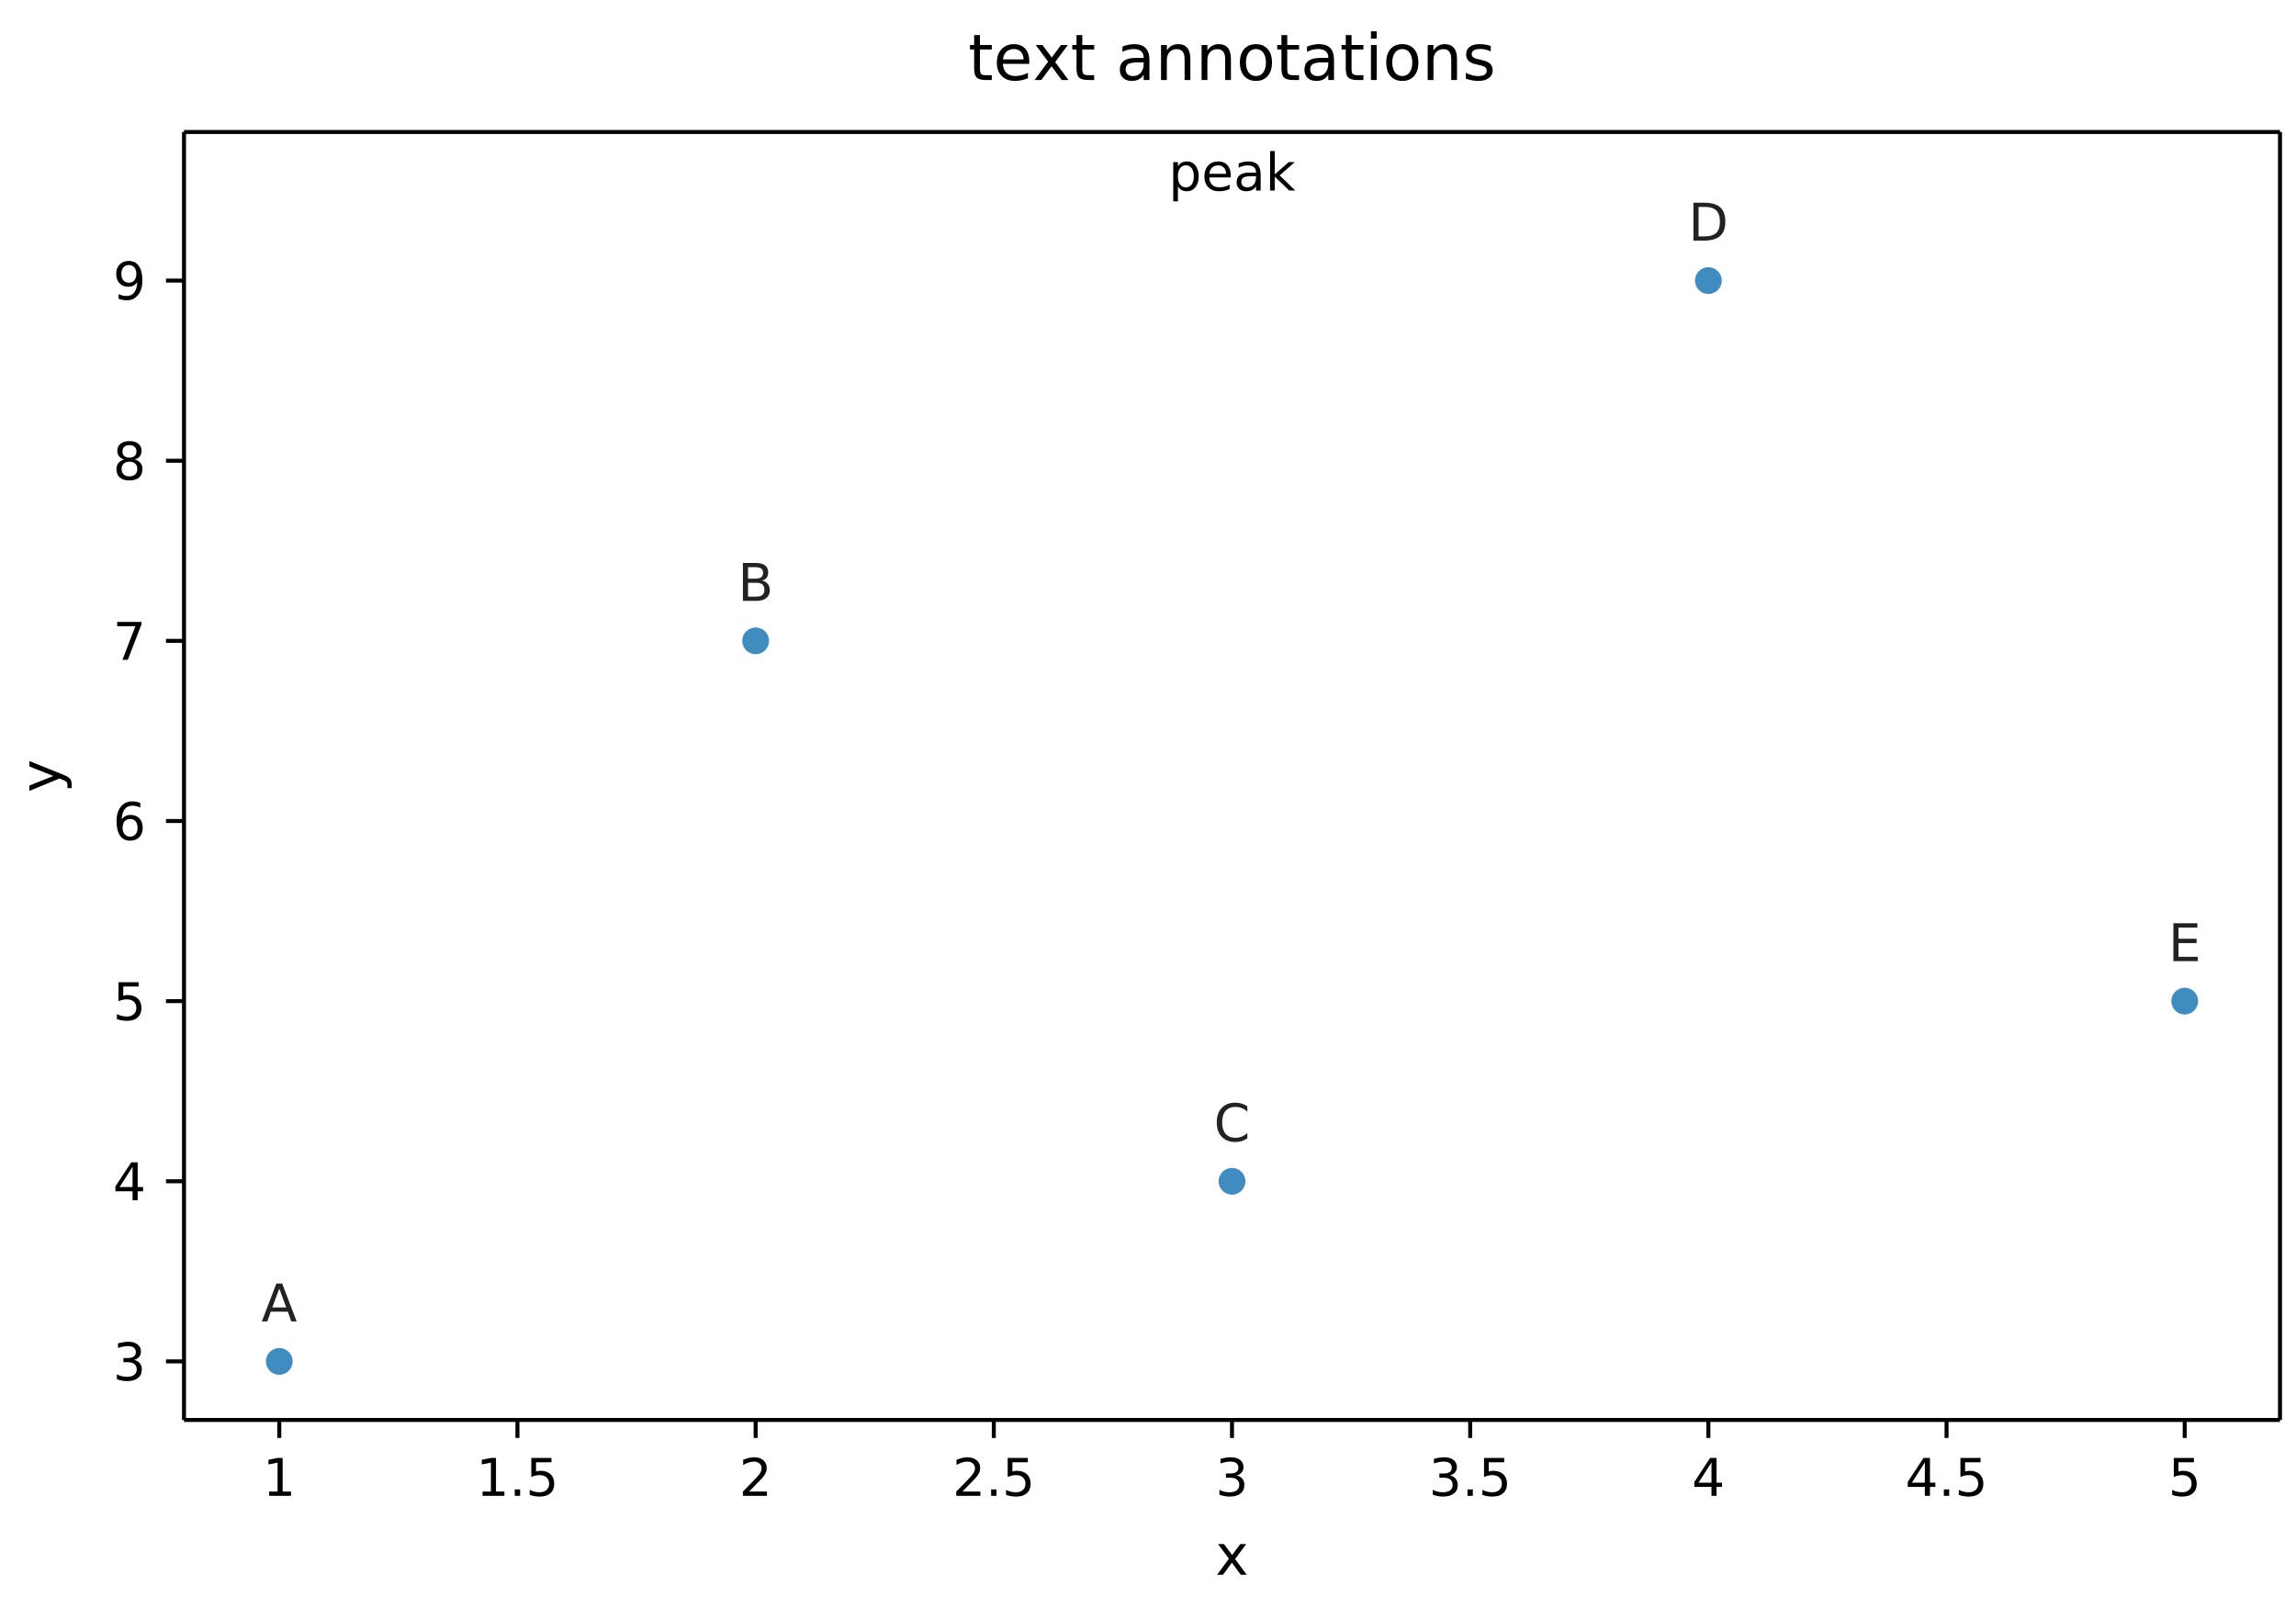
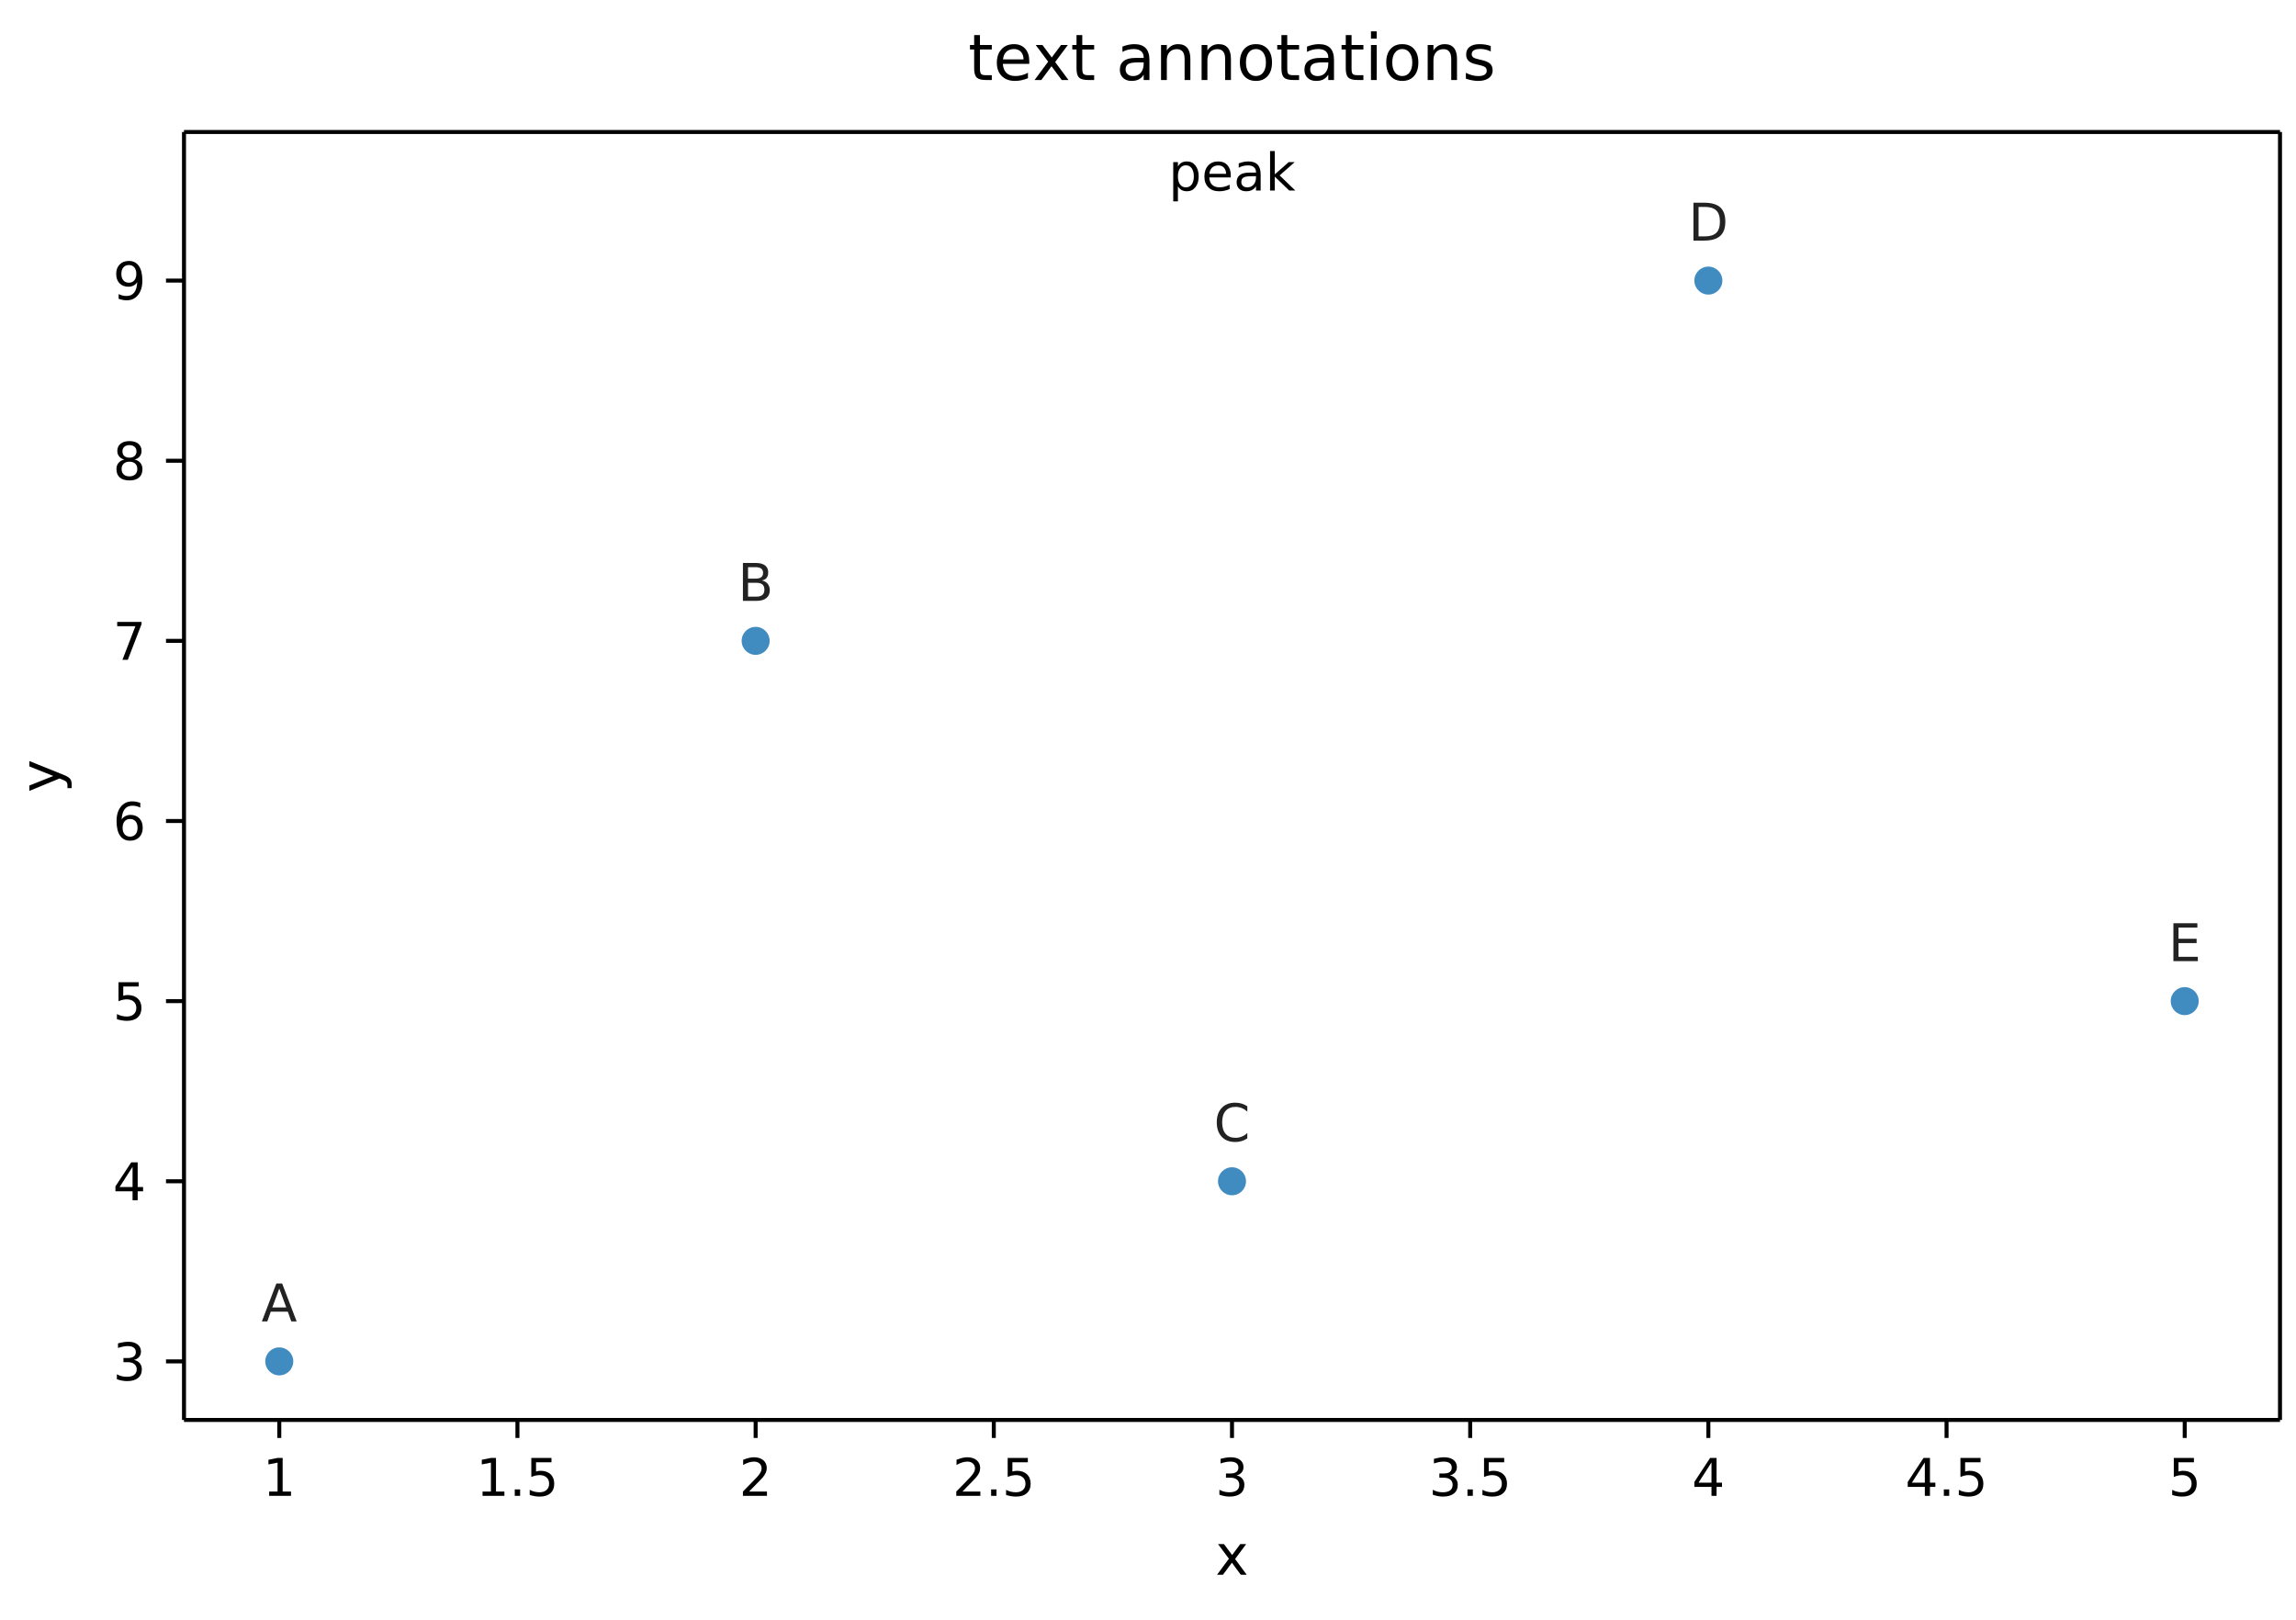
<svg xmlns="http://www.w3.org/2000/svg" width="574" height="405" viewBox="0 0 574 405" font-family="DejaVu Sans, Bitstream Vera Sans, Verdana, Arial, sans-serif" font-size="11" style="background:#fff" data-plotlet-version="0.5.0" data-plotlet-schema="2" data-plotlet-kind="figure">
  <g transform="translate(46,33)" data-plotlet-kind="panel" data-plotlet-title="text annotations" data-plotlet-xlabel="x" data-plotlet-ylabel="y" data-plotlet-xscale="linear" data-plotlet-yscale="linear" data-plotlet-xlim="0.8,5.2" data-plotlet-ylim="2.675,9.825" data-plotlet-panel-bbox="0,0,574,405" data-plotlet-data-area="46,33,524,322">
    <svg x="0" y="0" width="524" height="322" overflow="hidden">
      <g class="plotlet-artist" data-plotlet-type="scatter" data-plotlet-index="0" data-plotlet-color="#1f77b4" data-plotlet-n="5" data-plotlet-x-min="1" data-plotlet-x-max="5" data-plotlet-y-min="3" data-plotlet-y-max="9" data-plotlet-marker="o">
-         <circle cx="23.82" cy="307.36" r="3.35" fill="#1f77b4" opacity="0.85" />
-         <circle cx="142.91" cy="127.22" r="3.35" fill="#1f77b4" opacity="0.85" />
-         <circle cx="262.00" cy="262.33" r="3.35" fill="#1f77b4" opacity="0.85" />
-         <circle cx="381.09" cy="37.15" r="3.35" fill="#1f77b4" opacity="0.85" />
-         <circle cx="500.18" cy="217.29" r="3.35" fill="#1f77b4" opacity="0.85" />
+         <circle cx="23.82" cy="307.36" r="3.50" fill="#1f77b4" opacity="0.85" />
+         <circle cx="142.91" cy="127.22" r="3.50" fill="#1f77b4" opacity="0.85" />
+         <circle cx="262.00" cy="262.33" r="3.50" fill="#1f77b4" opacity="0.85" />
+         <circle cx="381.09" cy="37.15" r="3.50" fill="#1f77b4" opacity="0.85" />
+         <circle cx="500.18" cy="217.29" r="3.50" fill="#1f77b4" opacity="0.85" />
      </g>
    </svg>
    <g class="plotlet-artist" data-plotlet-type="text" data-plotlet-index="1" data-plotlet-color="#222222" data-plotlet-n="5" data-plotlet-x-min="1" data-plotlet-x-max="5" data-plotlet-y-min="3" data-plotlet-y-max="9">
      <path d="M23.82 289.15 22.08 293.87H25.56ZM23.09 287.89H24.54L28.16 297.36H26.82L25.96 294.93H21.69L20.83 297.36H19.47Z" fill="#222222" />
      <path d="M141.01 112.70V116.17H143.06Q144.10 116.17 144.60 115.74Q145.10 115.31 145.10 114.43Q145.10 113.54 144.60 113.12Q144.10 112.70 143.06 112.70ZM141.01 108.80V111.66H142.91Q143.85 111.66 144.31 111.30Q144.77 110.95 144.77 110.23Q144.77 109.51 144.31 109.16Q143.85 108.80 142.91 108.80ZM139.73 107.75H143.00Q144.47 107.75 145.26 108.36Q146.05 108.97 146.05 110.09Q146.05 110.96 145.65 111.47Q145.24 111.99 144.45 112.11Q145.40 112.32 145.92 112.96Q146.45 113.61 146.45 114.57Q146.45 115.84 145.58 116.53Q144.72 117.22 143.13 117.22H139.73Z" fill="#222222" />
      <path d="M265.83 243.58V244.93Q265.19 244.33 264.45 244.03Q263.72 243.73 262.90 243.73Q261.27 243.73 260.41 244.73Q259.54 245.72 259.54 247.60Q259.54 249.47 260.41 250.47Q261.27 251.46 262.90 251.46Q263.72 251.46 264.45 251.16Q265.19 250.86 265.83 250.26V251.60Q265.16 252.06 264.41 252.28Q263.66 252.51 262.82 252.51Q260.67 252.51 259.43 251.20Q258.19 249.88 258.19 247.60Q258.19 245.31 259.43 244.00Q260.67 242.68 262.82 242.68Q263.67 242.68 264.42 242.91Q265.17 243.13 265.83 243.58Z" fill="#222222" />
      <path d="M378.64 18.73V26.10H380.19Q382.15 26.10 383.07 25.21Q383.98 24.32 383.98 22.41Q383.98 20.50 383.07 19.62Q382.15 18.73 380.19 18.73ZM377.36 17.68H380.00Q382.75 17.68 384.04 18.82Q385.33 19.97 385.33 22.41Q385.33 24.86 384.03 26.00Q382.74 27.15 380.00 27.15H377.36Z" fill="#222222" />
      <path d="M497.35 197.82H503.34V198.90H498.63V201.70H503.15V202.78H498.63V206.21H503.46V207.29H497.35Z" fill="#222222" />
    </g>
    <g class="plotlet-artist" data-plotlet-type="annotate" data-plotlet-index="2" data-plotlet-color="#d62728" data-plotlet-x="3" data-plotlet-y="9.5" data-plotlet-tx="3" data-plotlet-ty="9.5" data-plotlet-text="peak">
      <path d="M248.48 13.57V17.34H247.31V7.53H248.48V8.61Q248.85 7.97 249.41 7.66Q249.97 7.36 250.76 7.36Q252.05 7.36 252.86 8.38Q253.67 9.41 253.67 11.09Q253.67 12.76 252.86 13.79Q252.05 14.82 250.76 14.82Q249.97 14.82 249.41 14.51Q248.85 14.20 248.48 13.57ZM252.46 11.09Q252.46 9.80 251.93 9.07Q251.40 8.33 250.47 8.33Q249.54 8.33 249.01 9.07Q248.48 9.80 248.48 11.09Q248.48 12.38 249.01 13.11Q249.54 13.84 250.47 13.84Q251.40 13.84 251.93 13.11Q252.46 12.38 252.46 11.09ZM261.69 10.79V11.36H256.32Q256.39 12.57 257.04 13.20Q257.69 13.83 258.85 13.83Q259.53 13.83 260.16 13.67Q260.79 13.50 261.41 13.17V14.27Q260.78 14.54 260.12 14.68Q259.46 14.82 258.78 14.82Q257.08 14.82 256.09 13.83Q255.10 12.84 255.10 11.15Q255.10 9.41 256.04 8.38Q256.98 7.36 258.58 7.36Q260.02 7.36 260.85 8.28Q261.69 9.20 261.69 10.79ZM260.52 10.45Q260.51 9.49 259.98 8.92Q259.46 8.35 258.59 8.35Q257.62 8.35 257.03 8.90Q256.44 9.45 256.35 10.45ZM266.83 11.06Q265.42 11.06 264.87 11.39Q264.33 11.71 264.33 12.49Q264.33 13.11 264.74 13.48Q265.15 13.84 265.85 13.84Q266.82 13.84 267.41 13.15Q268.00 12.47 268.00 11.32V11.06ZM269.16 10.58V14.64H268.00V13.56Q267.60 14.20 267.00 14.51Q266.40 14.82 265.54 14.82Q264.45 14.82 263.80 14.21Q263.16 13.60 263.16 12.57Q263.16 11.37 263.96 10.76Q264.76 10.15 266.36 10.15H268.00V10.03Q268.00 9.23 267.47 8.79Q266.94 8.35 265.98 8.35Q265.37 8.35 264.79 8.49Q264.21 8.64 263.68 8.93V7.85Q264.32 7.60 264.92 7.48Q265.53 7.36 266.10 7.36Q267.64 7.36 268.40 8.16Q269.16 8.96 269.16 10.58ZM271.52 4.76H272.70V10.59L276.18 7.53H277.68L273.91 10.85L277.83 14.64H276.31L272.70 11.16V14.64H271.52Z" fill="C3" />
    </g>
    <line x1="0.00" x2="524.00" y1="0.00" y2="0.00" stroke="#000000" stroke-width="1.00" />
    <line x1="0.00" x2="524.00" y1="322.00" y2="322.00" stroke="#000000" stroke-width="1.00" />
    <line x1="0.00" x2="0.00" y1="0.00" y2="322.00" stroke="#000000" stroke-width="1.00" />
    <line x1="524.00" x2="524.00" y1="0.00" y2="322.00" stroke="#000000" stroke-width="1.00" />
    <line x1="23.82" x2="23.82" y1="322.00" y2="326.50" stroke="#000000" stroke-width="1.00" />
    <path d="M21.29 339.90H23.39V332.67L21.11 333.12V331.96L23.38 331.50H24.66V339.90H26.75V340.98H21.29Z" fill="#000" />
    <line x1="83.36" x2="83.36" y1="322.00" y2="326.50" stroke="#000000" stroke-width="1.00" />
    <path d="M74.64 339.90H76.73V332.67L74.45 333.12V331.96L76.72 331.50H78.00V339.90H80.10V340.98H74.64ZM82.69 339.36H84.03V340.98H82.69ZM86.83 331.50H91.87V332.58H88.01V334.90Q88.29 334.81 88.57 334.76Q88.84 334.71 89.12 334.71Q90.71 334.71 91.64 335.58Q92.56 336.45 92.56 337.94Q92.56 339.47 91.61 340.31Q90.66 341.16 88.93 341.16Q88.33 341.16 87.71 341.06Q87.09 340.96 86.43 340.75V339.47Q87.00 339.78 87.61 339.93Q88.22 340.08 88.90 340.08Q90.00 340.08 90.64 339.50Q91.28 338.93 91.28 337.94Q91.28 336.95 90.64 336.37Q90.00 335.79 88.90 335.79Q88.39 335.79 87.88 335.91Q87.37 336.02 86.83 336.26Z" fill="#000" />
    <line x1="142.91" x2="142.91" y1="322.00" y2="326.50" stroke="#000000" stroke-width="1.00" />
    <path d="M141.27 339.90H145.74V340.98H139.73V339.90Q140.46 339.14 141.72 337.87Q142.98 336.60 143.30 336.23Q143.92 335.54 144.16 335.06Q144.40 334.58 144.40 334.12Q144.40 333.36 143.87 332.88Q143.34 332.41 142.49 332.41Q141.89 332.41 141.22 332.62Q140.55 332.83 139.79 333.25V331.96Q140.56 331.65 141.24 331.49Q141.91 331.33 142.47 331.33Q143.94 331.33 144.82 332.06Q145.69 332.80 145.69 334.03Q145.69 334.62 145.47 335.14Q145.25 335.66 144.68 336.38Q144.52 336.56 143.67 337.44Q142.82 338.32 141.27 339.90Z" fill="#000" />
    <line x1="202.45" x2="202.45" y1="322.00" y2="326.50" stroke="#000000" stroke-width="1.00" />
    <path d="M194.61 339.90H199.09V340.98H193.07V339.90Q193.80 339.14 195.06 337.87Q196.32 336.60 196.64 336.23Q197.26 335.54 197.50 335.06Q197.75 334.58 197.75 334.12Q197.75 333.36 197.22 332.88Q196.69 332.41 195.84 332.41Q195.23 332.41 194.56 332.62Q193.89 332.83 193.13 333.25V331.96Q193.91 331.65 194.58 331.49Q195.25 331.33 195.81 331.33Q197.28 331.33 198.16 332.06Q199.04 332.80 199.04 334.03Q199.04 334.62 198.82 335.14Q198.60 335.66 198.02 336.38Q197.86 336.56 197.01 337.44Q196.16 338.32 194.61 339.90ZM201.78 339.36H203.12V340.98H201.78ZM205.92 331.50H210.96V332.58H207.10V334.90Q207.38 334.81 207.66 334.76Q207.94 334.71 208.22 334.71Q209.80 334.71 210.73 335.58Q211.66 336.45 211.66 337.94Q211.66 339.47 210.70 340.31Q209.75 341.16 208.02 341.16Q207.42 341.16 206.80 341.06Q206.18 340.96 205.52 340.75V339.47Q206.09 339.78 206.70 339.93Q207.31 340.08 207.99 340.08Q209.09 340.08 209.73 339.50Q210.37 338.93 210.37 337.94Q210.37 336.95 209.73 336.37Q209.09 335.79 207.99 335.79Q207.48 335.79 206.97 335.91Q206.46 336.02 205.92 336.26Z" fill="#000" />
    <line x1="262.00" x2="262.00" y1="322.00" y2="326.50" stroke="#000000" stroke-width="1.00" />
    <path d="M263.14 335.87Q264.06 336.06 264.58 336.69Q265.09 337.31 265.09 338.22Q265.09 339.62 264.13 340.39Q263.16 341.16 261.39 341.16Q260.79 341.16 260.16 341.04Q259.53 340.93 258.85 340.69V339.45Q259.39 339.76 260.02 339.92Q260.66 340.08 261.35 340.08Q262.56 340.08 263.19 339.61Q263.82 339.13 263.82 338.22Q263.82 337.38 263.23 336.91Q262.64 336.44 261.60 336.44H260.49V335.38H261.65Q262.59 335.38 263.09 335.01Q263.60 334.63 263.60 333.92Q263.60 333.19 263.08 332.80Q262.56 332.41 261.60 332.41Q261.07 332.41 260.47 332.52Q259.86 332.64 259.14 332.88V331.73Q259.87 331.53 260.51 331.43Q261.15 331.33 261.71 331.33Q263.17 331.33 264.02 331.99Q264.87 332.66 264.87 333.79Q264.87 334.57 264.42 335.11Q263.97 335.66 263.14 335.87Z" fill="#000" />
    <line x1="321.55" x2="321.55" y1="322.00" y2="326.50" stroke="#000000" stroke-width="1.00" />
    <path d="M316.48 335.87Q317.40 336.06 317.92 336.69Q318.44 337.31 318.44 338.22Q318.44 339.62 317.47 340.39Q316.51 341.16 314.73 341.16Q314.13 341.16 313.50 341.04Q312.87 340.93 312.20 340.69V339.45Q312.73 339.76 313.37 339.92Q314.00 340.08 314.69 340.08Q315.90 340.08 316.53 339.61Q317.16 339.13 317.16 338.22Q317.16 337.38 316.58 336.91Q315.99 336.44 314.94 336.44H313.84V335.38H314.99Q315.94 335.38 316.44 335.01Q316.94 334.63 316.94 333.92Q316.94 333.19 316.42 332.80Q315.91 332.41 314.94 332.41Q314.41 332.41 313.81 332.52Q313.21 332.64 312.48 332.88V331.73Q313.21 331.53 313.85 331.43Q314.49 331.33 315.05 331.33Q316.51 331.33 317.37 331.99Q318.22 332.66 318.22 333.79Q318.22 334.57 317.77 335.11Q317.31 335.66 316.48 335.87ZM320.87 339.36H322.21V340.98H320.87ZM325.01 331.50H330.05V332.58H326.19V334.90Q326.47 334.81 326.75 334.76Q327.03 334.71 327.31 334.71Q328.89 334.71 329.82 335.58Q330.75 336.45 330.75 337.94Q330.75 339.47 329.79 340.31Q328.84 341.16 327.11 341.16Q326.51 341.16 325.89 341.06Q325.27 340.96 324.61 340.75V339.47Q325.19 339.78 325.80 339.93Q326.40 340.08 327.08 340.08Q328.18 340.08 328.82 339.50Q329.46 338.93 329.46 337.94Q329.46 336.95 328.82 336.37Q328.18 335.79 327.08 335.79Q326.57 335.79 326.06 335.91Q325.55 336.02 325.01 336.26Z" fill="#000" />
    <line x1="381.09" x2="381.09" y1="322.00" y2="326.50" stroke="#000000" stroke-width="1.00" />
    <path d="M381.87 332.62 378.63 337.68H381.87ZM381.53 331.50H383.14V337.68H384.50V338.74H383.14V340.98H381.87V338.74H377.59V337.50Z" fill="#000" />
    <line x1="440.64" x2="440.64" y1="322.00" y2="326.50" stroke="#000000" stroke-width="1.00" />
    <path d="M435.21 332.62 431.97 337.68H435.21ZM434.88 331.50H436.49V337.68H437.84V338.74H436.49V340.98H435.21V338.74H430.93V337.50ZM439.96 339.36H441.30V340.98H439.96ZM444.11 331.50H449.14V332.58H445.28V334.90Q445.56 334.81 445.84 334.76Q446.12 334.71 446.40 334.71Q447.98 334.71 448.91 335.58Q449.84 336.45 449.84 337.94Q449.84 339.47 448.89 340.31Q447.93 341.16 446.20 341.16Q445.60 341.16 444.98 341.06Q444.37 340.96 443.71 340.75V339.47Q444.28 339.78 444.89 339.93Q445.50 340.08 446.17 340.08Q447.27 340.08 447.91 339.50Q448.56 338.93 448.56 337.94Q448.56 336.95 447.91 336.37Q447.27 335.79 446.17 335.79Q445.66 335.79 445.15 335.91Q444.64 336.02 444.11 336.26Z" fill="#000" />
    <line x1="500.18" x2="500.18" y1="322.00" y2="326.50" stroke="#000000" stroke-width="1.00" />
    <path d="M497.45 331.50H502.48V332.58H498.62V334.90Q498.90 334.81 499.18 334.76Q499.46 334.71 499.74 334.71Q501.33 334.71 502.25 335.58Q503.18 336.45 503.18 337.94Q503.18 339.47 502.23 340.31Q501.28 341.16 499.54 341.16Q498.95 341.16 498.33 341.06Q497.71 340.96 497.05 340.75V339.47Q497.62 339.78 498.23 339.93Q498.84 340.08 499.52 340.08Q500.62 340.08 501.26 339.50Q501.90 338.93 501.90 337.94Q501.90 336.95 501.26 336.37Q500.62 335.79 499.52 335.79Q499.00 335.79 498.49 335.91Q497.98 336.02 497.45 336.26Z" fill="#000" />
    <line x1="0.00" x2="-4.50" y1="307.36" y2="307.36" stroke="#000000" stroke-width="1.00" />
    <path d="M-12.50 306.99Q-11.58 307.19 -11.06 307.81Q-10.54 308.43 -10.54 309.35Q-10.54 310.75 -11.51 311.52Q-12.47 312.29 -14.25 312.29Q-14.84 312.29 -15.48 312.17Q-16.11 312.05 -16.78 311.82V310.58Q-16.25 310.89 -15.61 311.05Q-14.98 311.21 -14.29 311.21Q-13.08 311.21 -12.45 310.73Q-11.82 310.25 -11.82 309.35Q-11.82 308.51 -12.40 308.04Q-12.99 307.56 -14.04 307.56H-15.14V306.51H-13.99Q-13.04 306.51 -12.54 306.13Q-12.04 305.75 -12.04 305.04Q-12.04 304.31 -12.56 303.92Q-13.07 303.53 -14.04 303.53Q-14.57 303.53 -15.17 303.65Q-15.77 303.76 -16.50 304.00V302.86Q-15.77 302.66 -15.13 302.56Q-14.49 302.45 -13.92 302.45Q-12.46 302.45 -11.61 303.12Q-10.76 303.78 -10.76 304.91Q-10.76 305.70 -11.21 306.24Q-11.66 306.78 -12.50 306.99Z" fill="#000" />
    <line x1="0.00" x2="-4.50" y1="262.33" y2="262.33" stroke="#000000" stroke-width="1.00" />
    <path d="M-12.86 258.71 -16.10 263.77H-12.86ZM-13.19 257.59H-11.58V263.77H-10.23V264.83H-11.58V267.07H-12.86V264.83H-17.14V263.60Z" fill="#000" />
    <line x1="0.00" x2="-4.50" y1="217.29" y2="217.29" stroke="#000000" stroke-width="1.00" />
    <path d="M-16.37 212.56H-11.33V213.63H-15.19V215.96Q-14.91 215.86 -14.64 215.81Q-14.36 215.77 -14.08 215.77Q-12.49 215.77 -11.56 216.64Q-10.64 217.51 -10.64 218.99Q-10.64 220.52 -11.59 221.37Q-12.54 222.22 -14.27 222.22Q-14.87 222.22 -15.49 222.11Q-16.11 222.01 -16.77 221.81V220.52Q-16.20 220.83 -15.59 220.98Q-14.98 221.14 -14.30 221.14Q-13.20 221.14 -12.56 220.56Q-11.92 219.98 -11.92 218.99Q-11.92 218.00 -12.56 217.42Q-13.20 216.85 -14.30 216.85Q-14.81 216.85 -15.32 216.96Q-15.83 217.07 -16.37 217.32Z" fill="#000" />
    <line x1="0.00" x2="-4.50" y1="172.26" y2="172.26" stroke="#000000" stroke-width="1.00" />
    <path d="M-13.48 171.75Q-14.34 171.75 -14.85 172.34Q-15.35 172.93 -15.35 173.96Q-15.35 174.98 -14.85 175.57Q-14.34 176.17 -13.48 176.17Q-12.62 176.17 -12.11 175.57Q-11.61 174.98 -11.61 173.96Q-11.61 172.93 -12.11 172.34Q-12.62 171.75 -13.48 171.75ZM-10.93 167.73V168.90Q-11.42 168.67 -11.91 168.55Q-12.40 168.43 -12.88 168.43Q-14.15 168.43 -14.82 169.28Q-15.49 170.14 -15.59 171.87Q-15.21 171.32 -14.65 171.03Q-14.08 170.73 -13.40 170.73Q-11.98 170.73 -11.15 171.60Q-10.32 172.47 -10.32 173.96Q-10.32 175.42 -11.18 176.30Q-12.05 177.18 -13.48 177.18Q-15.12 177.18 -15.99 175.92Q-16.86 174.66 -16.86 172.27Q-16.86 170.02 -15.80 168.69Q-14.73 167.35 -12.93 167.35Q-12.45 167.35 -11.96 167.44Q-11.47 167.54 -10.93 167.73Z" fill="#000" />
    <line x1="0.00" x2="-4.50" y1="127.22" y2="127.22" stroke="#000000" stroke-width="1.00" />
    <path d="M-16.70 122.49H-10.61V123.03L-14.05 131.96H-15.39L-12.15 123.56H-16.70Z" fill="#000" />
    <line x1="0.00" x2="-4.50" y1="82.19" y2="82.19" stroke="#000000" stroke-width="1.00" />
    <path d="M-13.64 82.43Q-14.55 82.43 -15.08 82.92Q-15.60 83.40 -15.60 84.26Q-15.60 85.12 -15.08 85.61Q-14.55 86.10 -13.64 86.10Q-12.72 86.10 -12.20 85.60Q-11.67 85.11 -11.67 84.26Q-11.67 83.40 -12.19 82.92Q-12.72 82.43 -13.64 82.43ZM-14.92 81.88Q-15.75 81.68 -16.21 81.11Q-16.67 80.55 -16.67 79.74Q-16.67 78.60 -15.86 77.94Q-15.05 77.28 -13.64 77.28Q-12.22 77.28 -11.42 77.94Q-10.61 78.60 -10.61 79.74Q-10.61 80.55 -11.07 81.11Q-11.53 81.68 -12.35 81.88Q-11.42 82.10 -10.91 82.73Q-10.39 83.35 -10.39 84.26Q-10.39 85.64 -11.23 86.38Q-12.07 87.11 -13.64 87.11Q-15.21 87.11 -16.05 86.38Q-16.89 85.64 -16.89 84.26Q-16.89 83.35 -16.37 82.73Q-15.85 82.10 -14.92 81.88ZM-15.39 79.86Q-15.39 80.59 -14.93 81.00Q-14.47 81.42 -13.64 81.42Q-12.81 81.42 -12.35 81.00Q-11.88 80.59 -11.88 79.86Q-11.88 79.12 -12.35 78.71Q-12.81 78.29 -13.64 78.29Q-14.47 78.29 -14.93 78.71Q-15.39 79.12 -15.39 79.86Z" fill="#000" />
    <line x1="0.00" x2="-4.50" y1="37.15" y2="37.15" stroke="#000000" stroke-width="1.00" />
    <path d="M-16.34 41.70V40.53Q-15.86 40.76 -15.37 40.88Q-14.87 41.00 -14.39 41.00Q-13.12 41.00 -12.45 40.14Q-11.79 39.29 -11.69 37.55Q-12.06 38.10 -12.62 38.39Q-13.19 38.68 -13.87 38.68Q-15.30 38.68 -16.12 37.82Q-16.95 36.96 -16.95 35.47Q-16.95 34.01 -16.09 33.13Q-15.23 32.24 -13.79 32.24Q-12.15 32.24 -11.28 33.50Q-10.41 34.76 -10.41 37.16Q-10.41 39.40 -11.48 40.74Q-12.54 42.08 -14.34 42.08Q-14.82 42.08 -15.31 41.98Q-15.81 41.89 -16.34 41.70ZM-13.79 37.68Q-12.93 37.68 -12.42 37.09Q-11.92 36.50 -11.92 35.47Q-11.92 34.45 -12.42 33.85Q-12.93 33.26 -13.79 33.26Q-14.65 33.26 -15.16 33.85Q-15.66 34.45 -15.66 35.47Q-15.66 36.50 -15.16 37.09Q-14.65 37.68 -13.79 37.68Z" fill="#000" />
    <path d="M265.54 353.04 262.77 356.77 265.68 360.70H264.20L261.97 357.69L259.74 360.70H258.26L261.23 356.69L258.51 353.04H260.00L262.03 355.77L264.06 353.04Z" fill="#000" />
    <g transform="rotate(-90.00 -31.00 161.00)">
      <path d="M-30.64 161.71Q-31.17 163.08 -31.68 163.50Q-32.18 163.91 -33.03 163.91H-34.04V162.86H-33.30Q-32.78 162.86 -32.49 162.61Q-32.20 162.37 -31.85 161.45L-31.63 160.88L-34.73 153.34H-33.39L-31.00 159.33L-28.61 153.34H-27.27Z" fill="#000" />
    </g>
    <path d="M198.99 -24.23V-21.75H201.95V-20.63H198.99V-15.88Q198.99 -14.81 199.28 -14.51Q199.57 -14.20 200.47 -14.20H201.95V-13.00H200.47Q198.81 -13.00 198.18 -13.62Q197.54 -14.24 197.54 -15.88V-20.63H196.49V-21.75H197.54V-24.23ZM211.32 -17.73V-17.03H204.71Q204.81 -15.55 205.61 -14.77Q206.41 -13.99 207.84 -13.99Q208.67 -13.99 209.45 -14.20Q210.22 -14.40 210.99 -14.80V-13.45Q210.21 -13.12 209.40 -12.95Q208.59 -12.77 207.75 -12.77Q205.66 -12.77 204.44 -13.99Q203.21 -15.21 203.21 -17.29Q203.21 -19.44 204.38 -20.70Q205.54 -21.96 207.50 -21.96Q209.27 -21.96 210.30 -20.82Q211.32 -19.69 211.32 -17.73ZM209.89 -18.16Q209.87 -19.34 209.23 -20.04Q208.58 -20.74 207.52 -20.74Q206.32 -20.74 205.59 -20.06Q204.87 -19.38 204.76 -18.15ZM220.96 -21.75 217.79 -17.49 221.12 -13.00H219.43L216.88 -16.44L214.33 -13.00H212.64L216.04 -17.58L212.93 -21.75H214.62L216.94 -18.63L219.26 -21.75ZM224.57 -24.23V-21.75H227.54V-20.63H224.57V-15.88Q224.57 -14.81 224.87 -14.51Q225.16 -14.20 226.06 -14.20H227.54V-13.00H226.06Q224.39 -13.00 223.76 -13.62Q223.13 -14.24 223.13 -15.88V-20.63H222.07V-21.75H223.13V-24.23ZM238.49 -17.40Q236.75 -17.40 236.07 -17.00Q235.40 -16.60 235.40 -15.64Q235.40 -14.88 235.91 -14.43Q236.41 -13.98 237.28 -13.98Q238.47 -13.98 239.20 -14.82Q239.92 -15.67 239.92 -17.08V-17.40ZM241.36 -17.99V-13.00H239.92V-14.33Q239.43 -13.53 238.69 -13.15Q237.96 -12.77 236.89 -12.77Q235.55 -12.77 234.76 -13.53Q233.96 -14.28 233.96 -15.55Q233.96 -17.02 234.95 -17.77Q235.94 -18.52 237.90 -18.52H239.92V-18.66Q239.92 -19.66 239.27 -20.20Q238.61 -20.74 237.43 -20.74Q236.68 -20.74 235.97 -20.56Q235.26 -20.38 234.61 -20.02V-21.35Q235.39 -21.66 236.14 -21.81Q236.88 -21.96 237.58 -21.96Q239.48 -21.96 240.42 -20.98Q241.36 -19.99 241.36 -17.99ZM251.59 -18.28V-13.00H250.15V-18.23Q250.15 -19.48 249.67 -20.09Q249.18 -20.71 248.21 -20.71Q247.05 -20.71 246.38 -19.97Q245.71 -19.23 245.71 -17.95V-13.00H244.26V-21.75H245.71V-20.39Q246.22 -21.18 246.92 -21.57Q247.62 -21.96 248.54 -21.96Q250.04 -21.96 250.82 -21.03Q251.59 -20.09 251.59 -18.28ZM261.73 -18.28V-13.00H260.29V-18.23Q260.29 -19.48 259.81 -20.09Q259.32 -20.71 258.36 -20.71Q257.19 -20.71 256.52 -19.97Q255.85 -19.23 255.85 -17.95V-13.00H254.40V-21.75H255.85V-20.39Q256.36 -21.18 257.06 -21.57Q257.76 -21.96 258.68 -21.96Q260.18 -21.96 260.96 -21.03Q261.73 -20.09 261.73 -18.28ZM267.99 -20.74Q266.83 -20.74 266.16 -19.84Q265.49 -18.94 265.49 -17.37Q265.49 -15.80 266.16 -14.89Q266.82 -13.99 267.99 -13.99Q269.14 -13.99 269.81 -14.90Q270.48 -15.80 270.48 -17.37Q270.48 -18.92 269.81 -19.83Q269.14 -20.74 267.99 -20.74ZM267.99 -21.96Q269.86 -21.96 270.93 -20.74Q272.00 -19.52 272.00 -17.37Q272.00 -15.22 270.93 -14.00Q269.86 -12.77 267.99 -12.77Q266.11 -12.77 265.04 -14.00Q263.97 -15.22 263.97 -17.37Q263.97 -19.52 265.04 -20.74Q266.11 -21.96 267.99 -21.96ZM275.81 -24.23V-21.75H278.77V-20.63H275.81V-15.88Q275.81 -14.81 276.10 -14.51Q276.39 -14.20 277.29 -14.20H278.77V-13.00H277.29Q275.63 -13.00 275.00 -13.62Q274.36 -14.24 274.36 -15.88V-20.63H273.31V-21.75H274.36V-24.23ZM284.64 -17.40Q282.89 -17.40 282.22 -17.00Q281.55 -16.60 281.55 -15.64Q281.55 -14.88 282.05 -14.43Q282.56 -13.98 283.43 -13.98Q284.62 -13.98 285.34 -14.82Q286.07 -15.67 286.07 -17.08V-17.40ZM287.50 -17.99V-13.00H286.07V-14.33Q285.57 -13.53 284.84 -13.15Q284.11 -12.77 283.04 -12.77Q281.70 -12.77 280.91 -13.53Q280.11 -14.28 280.11 -15.55Q280.11 -17.02 281.10 -17.77Q282.09 -18.52 284.05 -18.52H286.07V-18.66Q286.07 -19.66 285.41 -20.20Q284.76 -20.74 283.58 -20.74Q282.83 -20.74 282.12 -20.56Q281.41 -20.38 280.75 -20.02V-21.35Q281.54 -21.66 282.29 -21.81Q283.03 -21.96 283.73 -21.96Q285.63 -21.96 286.57 -20.98Q287.50 -19.99 287.50 -17.99ZM291.89 -24.23V-21.75H294.85V-20.63H291.89V-15.88Q291.89 -14.81 292.18 -14.51Q292.47 -14.20 293.37 -14.20H294.85V-13.00H293.37Q291.71 -13.00 291.07 -13.62Q290.44 -14.24 290.44 -15.88V-20.63H289.39V-21.75H290.44V-24.23ZM296.74 -21.75H298.18V-13.00H296.74ZM296.74 -25.16H298.18V-23.34H296.74ZM304.57 -20.74Q303.42 -20.74 302.75 -19.84Q302.07 -18.94 302.07 -17.37Q302.07 -15.80 302.74 -14.89Q303.41 -13.99 304.57 -13.99Q305.72 -13.99 306.39 -14.90Q307.07 -15.80 307.07 -17.37Q307.07 -18.92 306.39 -19.83Q305.72 -20.74 304.57 -20.74ZM304.57 -21.96Q306.45 -21.96 307.52 -20.74Q308.59 -19.52 308.59 -17.37Q308.59 -15.22 307.52 -14.00Q306.45 -12.77 304.57 -12.77Q302.69 -12.77 301.62 -14.00Q300.56 -15.22 300.56 -17.37Q300.56 -19.52 301.62 -20.74Q302.69 -21.96 304.57 -21.96ZM318.25 -18.28V-13.00H316.81V-18.23Q316.81 -19.48 316.32 -20.09Q315.84 -20.71 314.87 -20.71Q313.71 -20.71 313.04 -19.97Q312.36 -19.23 312.36 -17.95V-13.00H310.92V-21.75H312.36V-20.39Q312.88 -21.18 313.58 -21.57Q314.28 -21.96 315.19 -21.96Q316.70 -21.96 317.47 -21.03Q318.25 -20.09 318.25 -18.28ZM326.69 -21.49V-20.13Q326.08 -20.45 325.43 -20.60Q324.77 -20.76 324.07 -20.76Q323.00 -20.76 322.46 -20.43Q321.93 -20.10 321.93 -19.45Q321.93 -18.95 322.31 -18.66Q322.69 -18.38 323.85 -18.12L324.34 -18.01Q325.87 -17.68 326.52 -17.08Q327.16 -16.48 327.16 -15.41Q327.16 -14.20 326.20 -13.48Q325.23 -12.77 323.54 -12.77Q322.84 -12.77 322.08 -12.91Q321.32 -13.05 320.47 -13.32V-14.80Q321.27 -14.39 322.04 -14.18Q322.82 -13.98 323.57 -13.98Q324.59 -13.98 325.14 -14.32Q325.68 -14.67 325.68 -15.30Q325.68 -15.89 325.29 -16.20Q324.89 -16.52 323.56 -16.80L323.06 -16.92Q321.72 -17.20 321.13 -17.79Q320.54 -18.37 320.54 -19.38Q320.54 -20.62 321.41 -21.29Q322.29 -21.96 323.89 -21.96Q324.69 -21.96 325.39 -21.84Q326.10 -21.73 326.69 -21.49Z" fill="#000" />
  </g>
</svg>
